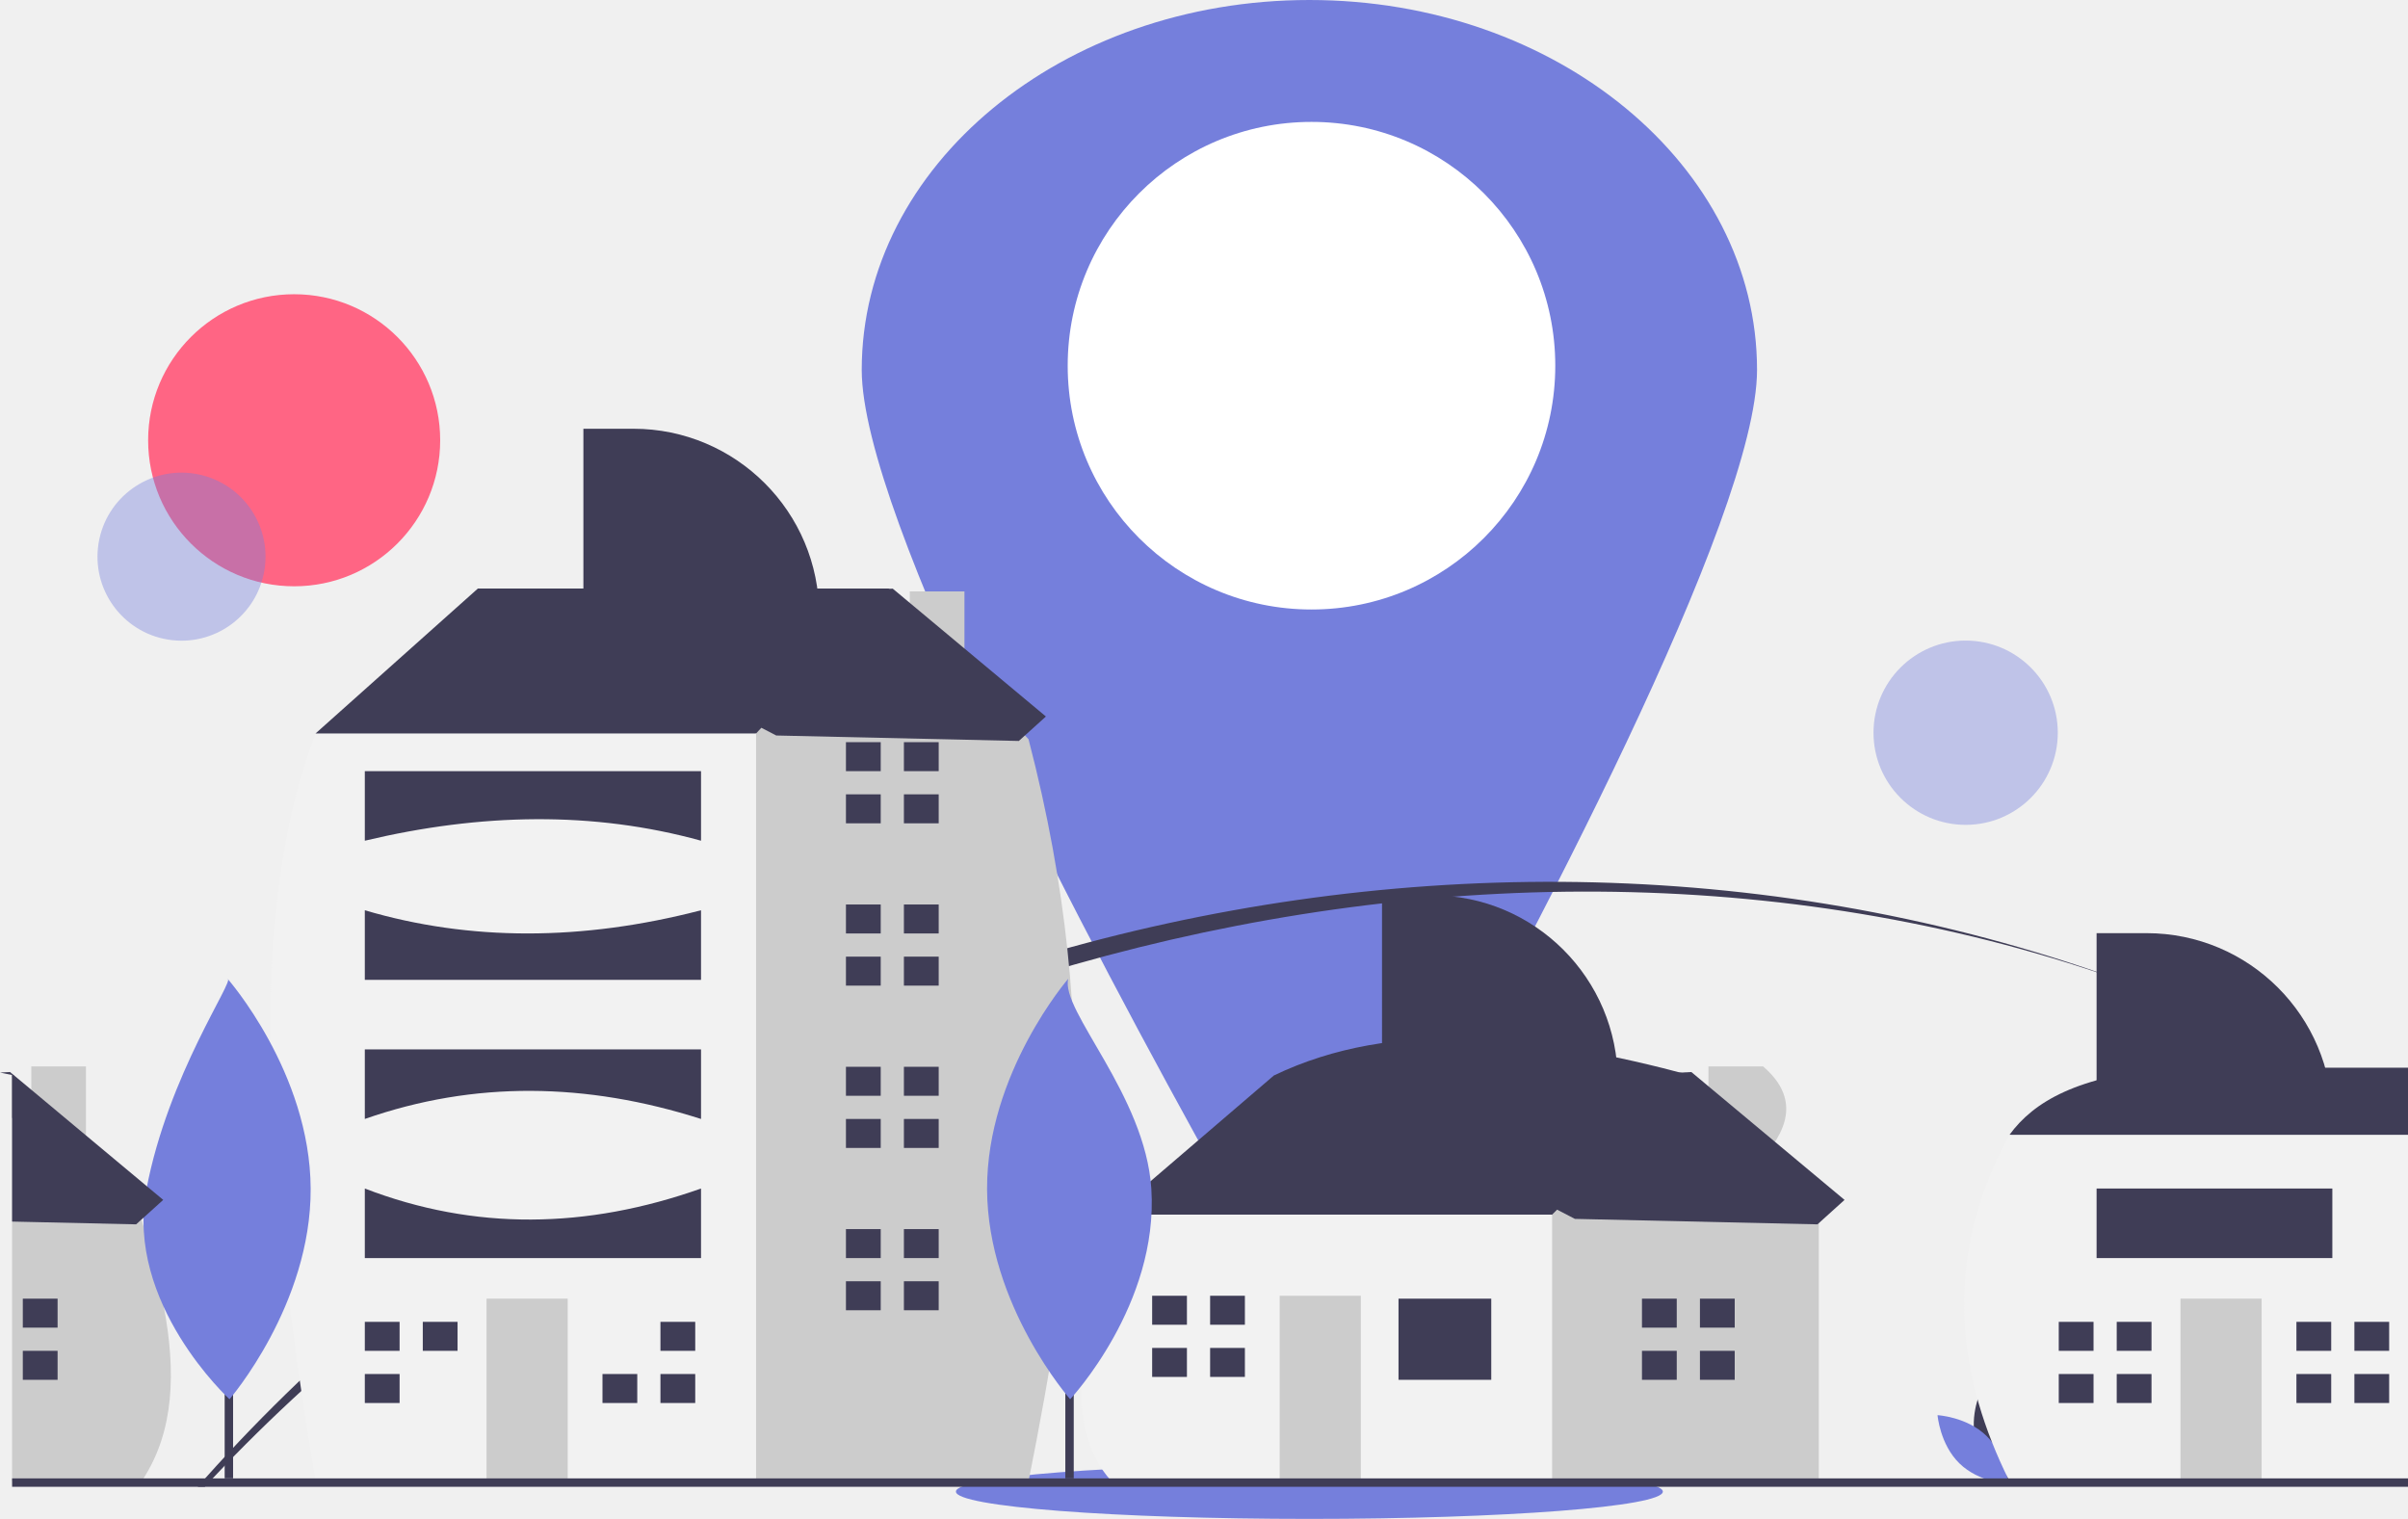
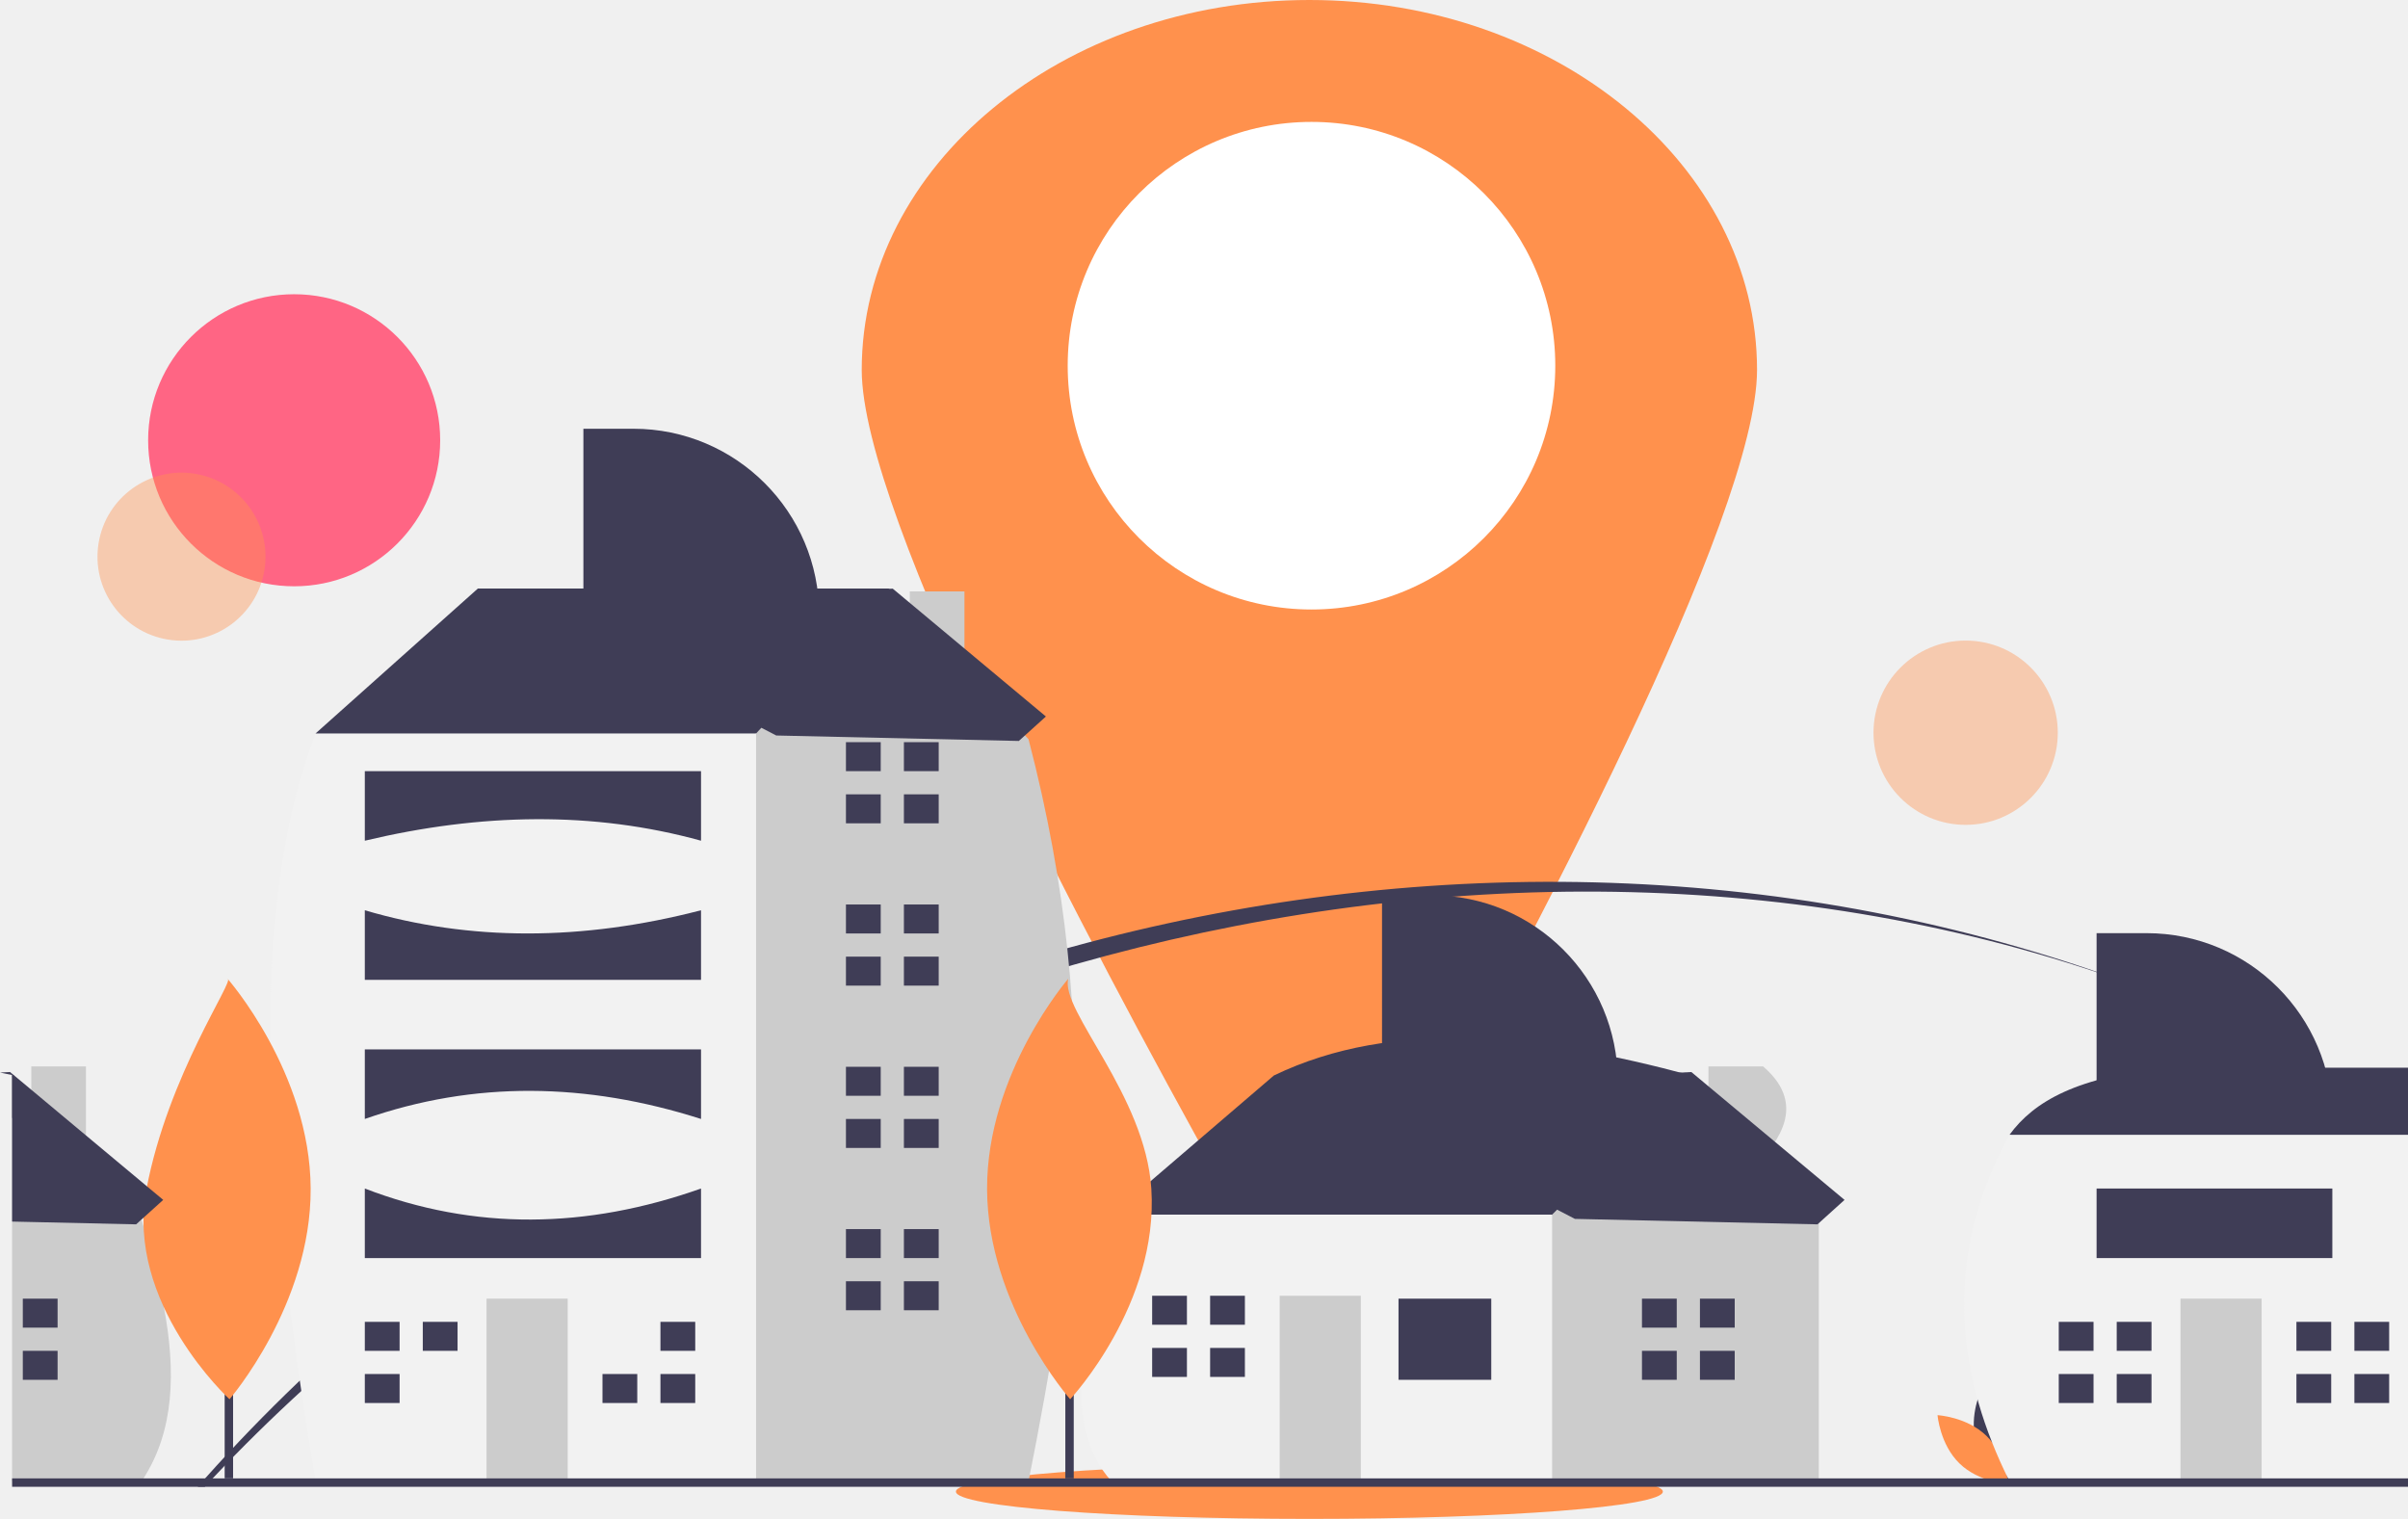
<svg xmlns="http://www.w3.org/2000/svg" data-name="Layer 1" width="572.88" height="361.347" viewBox="0 0 572.88 361.347">
-   <path d="M731.572,357.326c0,34.668-54.19,136.907-85.26,192.678a24.312,24.312,0,0,1-42.48,0c-31.07-55.771-85.26-158.01-85.26-192.678,0-48.601,47.682-88,106.5-88S731.572,308.725,731.572,357.326Z" transform="translate(-313.5599 -269.3263)" fill="#757fdc" />
+   <path d="M731.572,357.326c0,34.668-54.19,136.907-85.26,192.678a24.312,24.312,0,0,1-42.48,0c-31.07-55.771-85.26-158.01-85.26-192.678,0-48.601,47.682-88,106.5-88S731.572,308.725,731.572,357.326Z" transform="translate(-313.5599 -269.3263)" fill="#ff914d" />
  <circle cx="312.012" cy="87" r="58" fill="#fff" />
  <circle cx="69.982" cy="104.74" r="34.74" fill="#ff6584" />
-   <ellipse cx="311.512" cy="354.856" rx="84.092" ry="6.492" fill="#757fdc" />
-   <circle cx="356.74" cy="401.758" r="19.986" transform="translate(-410.5334 420.2112) rotate(-80.78252)" fill="#757fdc" opacity="0.4" style="isolation:isolate" />
+   <ellipse cx="311.512" cy="354.856" rx="84.092" ry="6.492" fill="#ff914d" />
+   <circle cx="356.74" cy="401.758" r="19.986" transform="translate(-410.5334 420.2112) rotate(-80.78252)" fill="#ff914d" opacity="0.4" style="isolation:isolate" />
  <path d="M824.33,504.856c-157.39-59-349.35-1.48-460.18,116.18-.63.66-1.26,1.33-1.87,2h-1.69c.58-.67,1.18-1.34,1.77-2C475.49,494.426,664.9,443.966,824.33,504.856Z" transform="translate(-313.5599 -269.3263)" fill="#3f3d56" />
  <path d="M867.34,524.426a375.733,375.733,0,0,0-43.01-19.57A341.325,341.325,0,0,1,867.34,524.426Z" transform="translate(-313.5599 -269.3263)" fill="#3f3d56" />
-   <circle cx="467.641" cy="174.315" r="21.92" fill="#757fdc" opacity="0.4" style="isolation:isolate" />
+   <circle cx="467.641" cy="174.315" r="21.92" fill="#ff914d" opacity="0.4" style="isolation:isolate" />
  <path d="M783.641,612.247c1.694,6.262,7.496,10.14,7.496,10.14s3.056-6.274,1.362-12.536-7.496-10.14-7.496-10.14S781.947,605.986,783.641,612.247Z" transform="translate(-313.5599 -269.3263)" fill="#3f3d56" />
-   <path d="M786.13,610.902c4.648,4.525,5.216,11.481,5.216,11.481s-6.968-.381-11.617-4.905-5.216-11.481-5.216-11.481S781.482,606.377,786.13,610.902Z" transform="translate(-313.5599 -269.3263)" fill="#757fdc" />
+   <path d="M786.13,610.902c4.648,4.525,5.216,11.481,5.216,11.481s-6.968-.381-11.617-4.905-5.216-11.481-5.216-11.481S781.482,606.377,786.13,610.902Z" transform="translate(-313.5599 -269.3263)" fill="#ff914d" />
  <path d="M316.92,525.182v9.66l-.48.52v-10.28C316.6,525.112,316.76,525.152,316.92,525.182Z" transform="translate(-313.5599 -269.3263)" fill="#3f3d56" />
  <path d="M347.7,621.032c-.14.23-.29.46-.44.69h-30.82v-96.06l.48-.48,4.09,4.65v-6.8h13v21.58l13.13,14.91.12.14c.16.5.31,1,.46,1.5a.035.035,0,0,0,.01.02,177.405,177.405,0,0,1,4.84,19.19C355.43,595.662,355,609.682,347.7,621.032Z" transform="translate(-313.5599 -269.3263)" fill="#ccc" />
  <rect x="5.427" y="308.953" width="8.274" height="6.895" fill="#3f3d56" />
  <rect x="5.427" y="321.365" width="8.274" height="6.895" fill="#3f3d56" />
  <path d="M582.148,565.178l-4.137-6.895,38.614-33.098c28.547-13.741,62.958-9.776,99.294,0l0,9.653-35.856,38.615-41.373,8.274Z" transform="translate(-313.5599 -269.3263)" fill="#3f3d56" />
  <path d="M733.011,544.608c6.857-7.627,7.81-14.88,0-21.577h-13v6.804l-4.092-4.65-33.098,33.098-5.517,5.516-6.895,27.582,12.412,30.339h63.437V559.662Z" transform="translate(-313.5599 -269.3263)" fill="#ccc" />
  <path d="M578.011,558.283H682.821v63.438l-104.81,0C565.331,608.002,571.918,582.997,578.011,558.283Z" transform="translate(-313.5599 -269.3263)" fill="#f2f2f2" />
  <rect x="332.715" y="308.953" width="22.065" height="19.307" fill="#3f3d56" />
  <rect x="304.444" y="308.263" width="19.307" height="44.13" fill="#ccc" />
  <polygon points="282.379 315.159 282.379 308.264 274.105 308.264 274.105 315.159 281.689 315.159 282.379 315.159" fill="#3f3d56" />
  <polygon points="281.689 320.675 274.105 320.675 274.105 327.571 282.379 327.571 282.379 320.675 281.689 320.675" fill="#3f3d56" />
  <rect x="287.895" y="308.263" width="8.274" height="6.895" fill="#3f3d56" />
  <rect x="287.895" y="320.675" width="8.274" height="6.895" fill="#3f3d56" />
  <polygon points="398.911 315.849 398.911 308.953 390.636 308.953 390.636 315.849 398.221 315.849 398.911 315.849" fill="#3f3d56" />
  <polygon points="398.221 321.365 390.636 321.365 390.636 328.26 398.911 328.26 398.911 321.365 398.221 321.365" fill="#3f3d56" />
  <rect x="404.427" y="308.953" width="8.274" height="6.895" fill="#3f3d56" />
  <rect x="404.427" y="321.365" width="8.274" height="6.895" fill="#3f3d56" />
  <polygon points="81.966 180.01 75.071 174.493 113.685 140.016 211.599 140.016 211.599 170.356 148.162 213.108 81.966 180.01" fill="#3f3d56" />
  <path d="M543.011,428.682V410.031h-13v4.568l-4.852-5.257-31.719,34.477-12.411,8.275-19.245,140.603,29.023,29.023,67.45,0c10.335-51.988,18.53-105.394,0-176.522Z" transform="translate(-313.5599 -269.3263)" fill="#ccc" />
  <path d="M388.63,443.819l104.81,0V621.72l-104.81,0C377.161,552.607,371.56,488.515,388.63,443.819Z" transform="translate(-313.5599 -269.3263)" fill="#f2f2f2" />
  <rect x="115.753" y="308.953" width="19.307" height="43.441" fill="#ccc" />
  <polygon points="95.067 321.365 95.067 314.47 86.793 314.47 86.793 321.365 94.378 321.365 95.067 321.365" fill="#3f3d56" />
  <polygon points="94.378 326.881 86.793 326.881 86.793 333.777 95.067 333.777 95.067 326.881 94.378 326.881" fill="#3f3d56" />
  <rect x="100.583" y="314.469" width="8.274" height="6.895" fill="#3f3d56" />
  <polygon points="150.92 326.881 143.335 326.881 143.335 333.777 151.609 333.777 151.609 326.881 150.92 326.881" fill="#3f3d56" />
  <rect x="157.125" y="314.469" width="8.274" height="6.895" fill="#3f3d56" />
  <rect x="157.125" y="326.881" width="8.274" height="6.895" fill="#3f3d56" />
  <polygon points="209.53 183.457 209.53 176.562 201.256 176.562 201.256 183.457 208.841 183.457 209.53 183.457" fill="#3f3d56" />
  <polygon points="208.841 188.974 201.256 188.974 201.256 195.869 209.53 195.869 209.53 188.974 208.841 188.974" fill="#3f3d56" />
  <rect x="215.047" y="176.562" width="8.274" height="6.895" fill="#3f3d56" />
  <rect x="215.047" y="188.973" width="8.274" height="6.895" fill="#3f3d56" />
  <polygon points="209.53 222.072 209.53 215.176 201.256 215.176 201.256 222.072 208.841 222.072 209.53 222.072" fill="#3f3d56" />
  <polygon points="208.841 227.588 201.256 227.588 201.256 234.483 209.53 234.483 209.53 227.588 208.841 227.588" fill="#3f3d56" />
  <rect x="215.047" y="215.176" width="8.274" height="6.895" fill="#3f3d56" />
  <rect x="215.047" y="227.587" width="8.274" height="6.895" fill="#3f3d56" />
  <polygon points="209.53 260.686 209.53 253.79 201.256 253.79 201.256 260.686 208.841 260.686 209.53 260.686" fill="#3f3d56" />
  <polygon points="208.841 266.202 201.256 266.202 201.256 273.097 209.53 273.097 209.53 266.202 208.841 266.202" fill="#3f3d56" />
  <rect x="215.047" y="253.79" width="8.274" height="6.895" fill="#3f3d56" />
  <rect x="215.047" y="266.202" width="8.274" height="6.895" fill="#3f3d56" />
  <polygon points="209.53 299.3 209.53 292.404 201.256 292.404 201.256 299.3 208.841 299.3 209.53 299.3" fill="#3f3d56" />
  <polygon points="208.841 304.816 201.256 304.816 201.256 311.711 209.53 311.711 209.53 304.816 208.841 304.816" fill="#3f3d56" />
  <rect x="215.047" y="292.404" width="8.274" height="6.895" fill="#3f3d56" />
  <rect x="215.047" y="304.816" width="8.274" height="6.895" fill="#3f3d56" />
  <path d="M400.352,452.783H480.339V469.332c-25.638-7.076-52.374-6.568-79.986,0Z" transform="translate(-313.5599 -269.3263)" fill="#3f3d56" />
  <path d="M400.352,485.881q37.447,11.033,79.986,0v16.549H400.352Z" transform="translate(-313.5599 -269.3263)" fill="#3f3d56" />
  <path d="M400.352,518.979H480.339V535.528c-27.259-8.704-53.949-9.115-79.986,0Z" transform="translate(-313.5599 -269.3263)" fill="#3f3d56" />
  <path d="M400.352,552.077c26.086,10.054,52.772,9.635,79.986,0v16.549H400.352Z" transform="translate(-313.5599 -269.3263)" fill="#3f3d56" />
  <path d="M830.24,523.326h56.2v27.08l-5.02,1.571-16.7,5.212-26.2-6.069-26.17-6.065-13.82-3.201-6.9-2.553C797.37,531.425,807.81,525.23,830.24,523.326Z" transform="translate(-313.5599 -269.3263)" fill="#3f3d56" />
  <path d="M886.44,539.301v82.421h-94.81c-.03-.051-.05-.097-.08-.148v-.005a1.265,1.265,0,0,0-.08-.167q-2.22-4.469-3.98-8.914c-9.95-25.078-8.87-49.494,4.14-73.187Z" transform="translate(-313.5599 -269.3263)" fill="#f2f2f2" />
  <rect x="518.753" y="308.953" width="19.307" height="43.441" fill="#ccc" />
  <polygon points="498.067 321.365 498.067 314.47 489.793 314.47 489.793 321.365 497.378 321.365 498.067 321.365" fill="#3f3d56" />
  <polygon points="497.378 326.881 489.793 326.881 489.793 333.777 498.067 333.777 498.067 326.881 497.378 326.881" fill="#3f3d56" />
  <rect x="503.583" y="314.469" width="8.274" height="6.895" fill="#3f3d56" />
  <rect x="503.583" y="326.881" width="8.274" height="6.895" fill="#3f3d56" />
  <polygon points="554.609 321.365 554.609 314.47 546.335 314.47 546.335 321.365 553.92 321.365 554.609 321.365" fill="#3f3d56" />
  <polygon points="553.92 326.881 546.335 326.881 546.335 333.777 554.609 333.777 554.609 326.881 553.92 326.881" fill="#3f3d56" />
  <rect x="560.125" y="314.469" width="8.274" height="6.895" fill="#3f3d56" />
  <rect x="560.125" y="326.881" width="8.274" height="6.895" fill="#3f3d56" />
  <path d="M812.353,491.326h11.886a44.202,44.202,0,0,1,44.202,44.202v0h-56.087Z" transform="translate(-313.5599 -269.3263)" fill="#3f3d56" />
  <path d="M452.353,371.326h11.886a44.202,44.202,0,0,1,44.202,44.202v0h-56.087Z" transform="translate(-313.5599 -269.3263)" fill="#3f3d56" />
  <path d="M642.353,482.326h11.886a44.202,44.202,0,0,1,44.202,44.202v0h-56.087Z" transform="translate(-313.5599 -269.3263)" fill="#3f3d56" />
  <rect x="498.793" y="282.751" width="56.087" height="16.549" fill="#3f3d56" />
  <rect x="2.88" y="351.71" width="570" height="2" fill="#3f3d56" />
  <rect x="53.451" y="272.705" width="2" height="79" fill="#3f3d56" />
-   <path d="M387.469,552.099c.127,27.624-19.308,50.108-19.308,50.108s-24.889-22.782-19.769-49.928c5.15-27.301,21.199-49.992,19.308-50.108C367.7,502.171,387.341,524.475,387.469,552.099Z" transform="translate(-313.5599 -269.3263)" fill="#757fdc" />
+   <path d="M387.469,552.099c.127,27.624-19.308,50.108-19.308,50.108s-24.889-22.782-19.769-49.928c5.15-27.301,21.199-49.992,19.308-50.108C367.7,502.171,387.341,524.475,387.469,552.099Z" transform="translate(-313.5599 -269.3263)" fill="#ff914d" />
  <rect x="253.451" y="272.705" width="2" height="79" fill="#3f3d56" />
-   <path d="M587.469,552.099c1.803,27.566-19.308,50.108-19.308,50.108s-19.642-22.304-19.769-49.928,19.308-50.108,19.308-50.108C565.805,509.743,586.01,529.795,587.469,552.099Z" transform="translate(-313.5599 -269.3263)" fill="#757fdc" />
+   <path d="M587.469,552.099c1.803,27.566-19.308,50.108-19.308,50.108s-19.642-22.304-19.769-49.928,19.308-50.108,19.308-50.108C565.805,509.743,586.01,529.795,587.469,552.099Z" transform="translate(-313.5599 -269.3263)" fill="#ff914d" />
  <polygon points="125.513 144.289 212.387 140.039 248.83 170.458 242.387 176.275 184.678 174.976 125.513 144.289" fill="#3f3d56" />
  <path d="M352.39,554.782l-4.68,4.23-.57.51-1.19,1.08-29.51-.66v-34.86q-1.44-.315-2.88-.6l2.39-.12.49.41,4.57,3.81,13,10.86,14.52,12.12Z" transform="translate(-313.5599 -269.3263)" fill="#3f3d56" />
  <polygon points="315.513 259.289 402.387 255.039 438.83 285.458 432.387 291.275 374.678 289.976 315.513 259.289" fill="#3f3d56" />
</svg>
